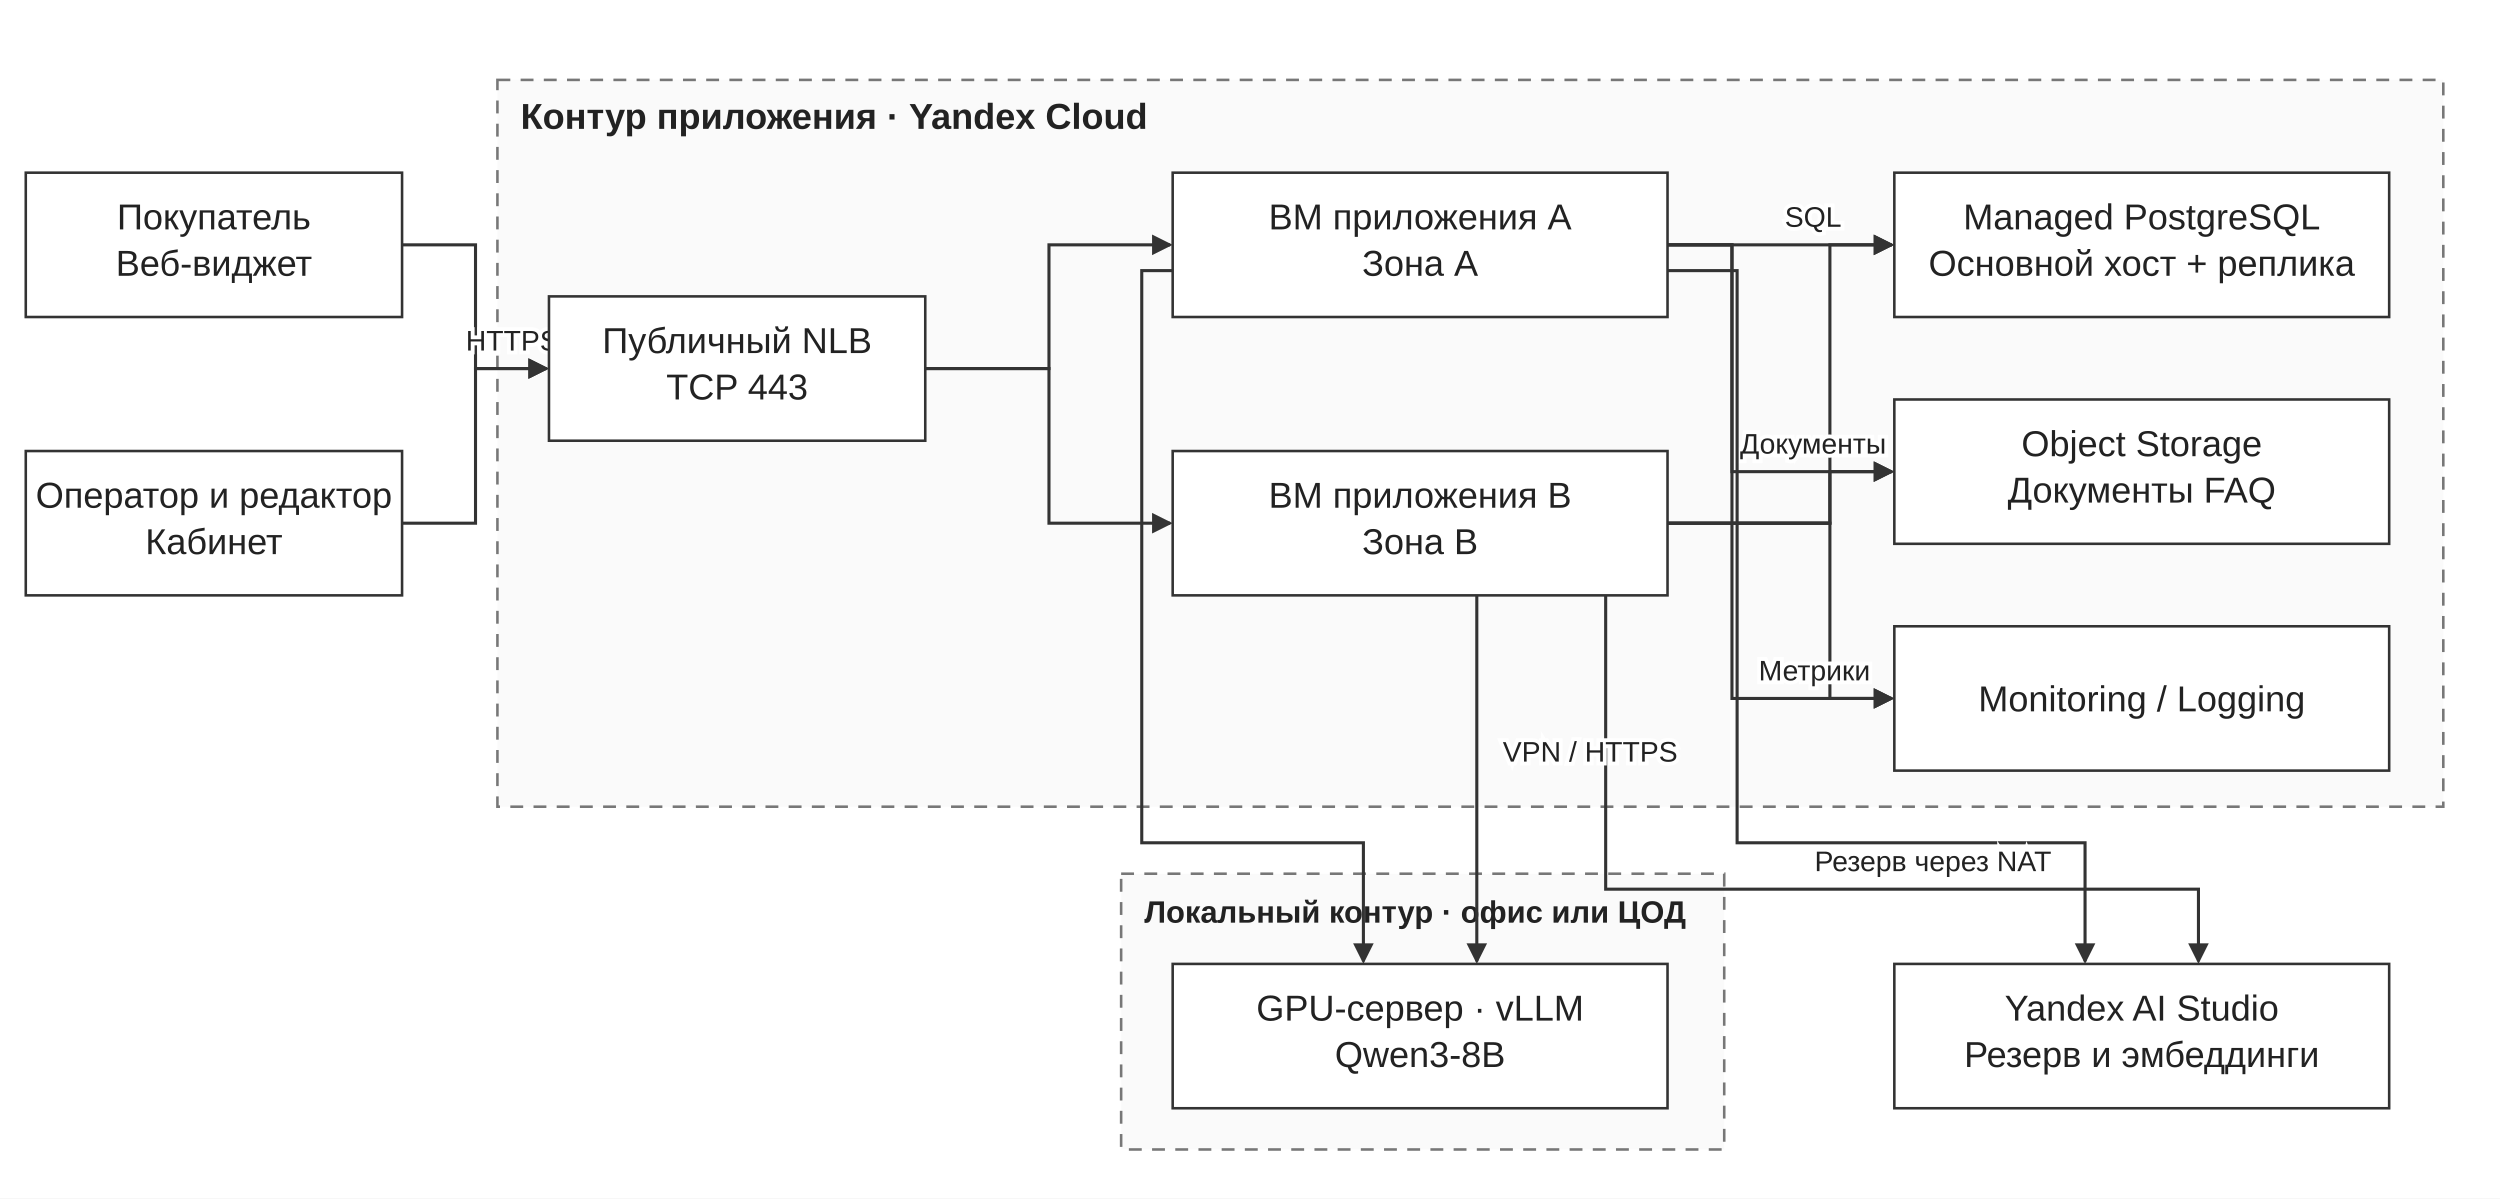
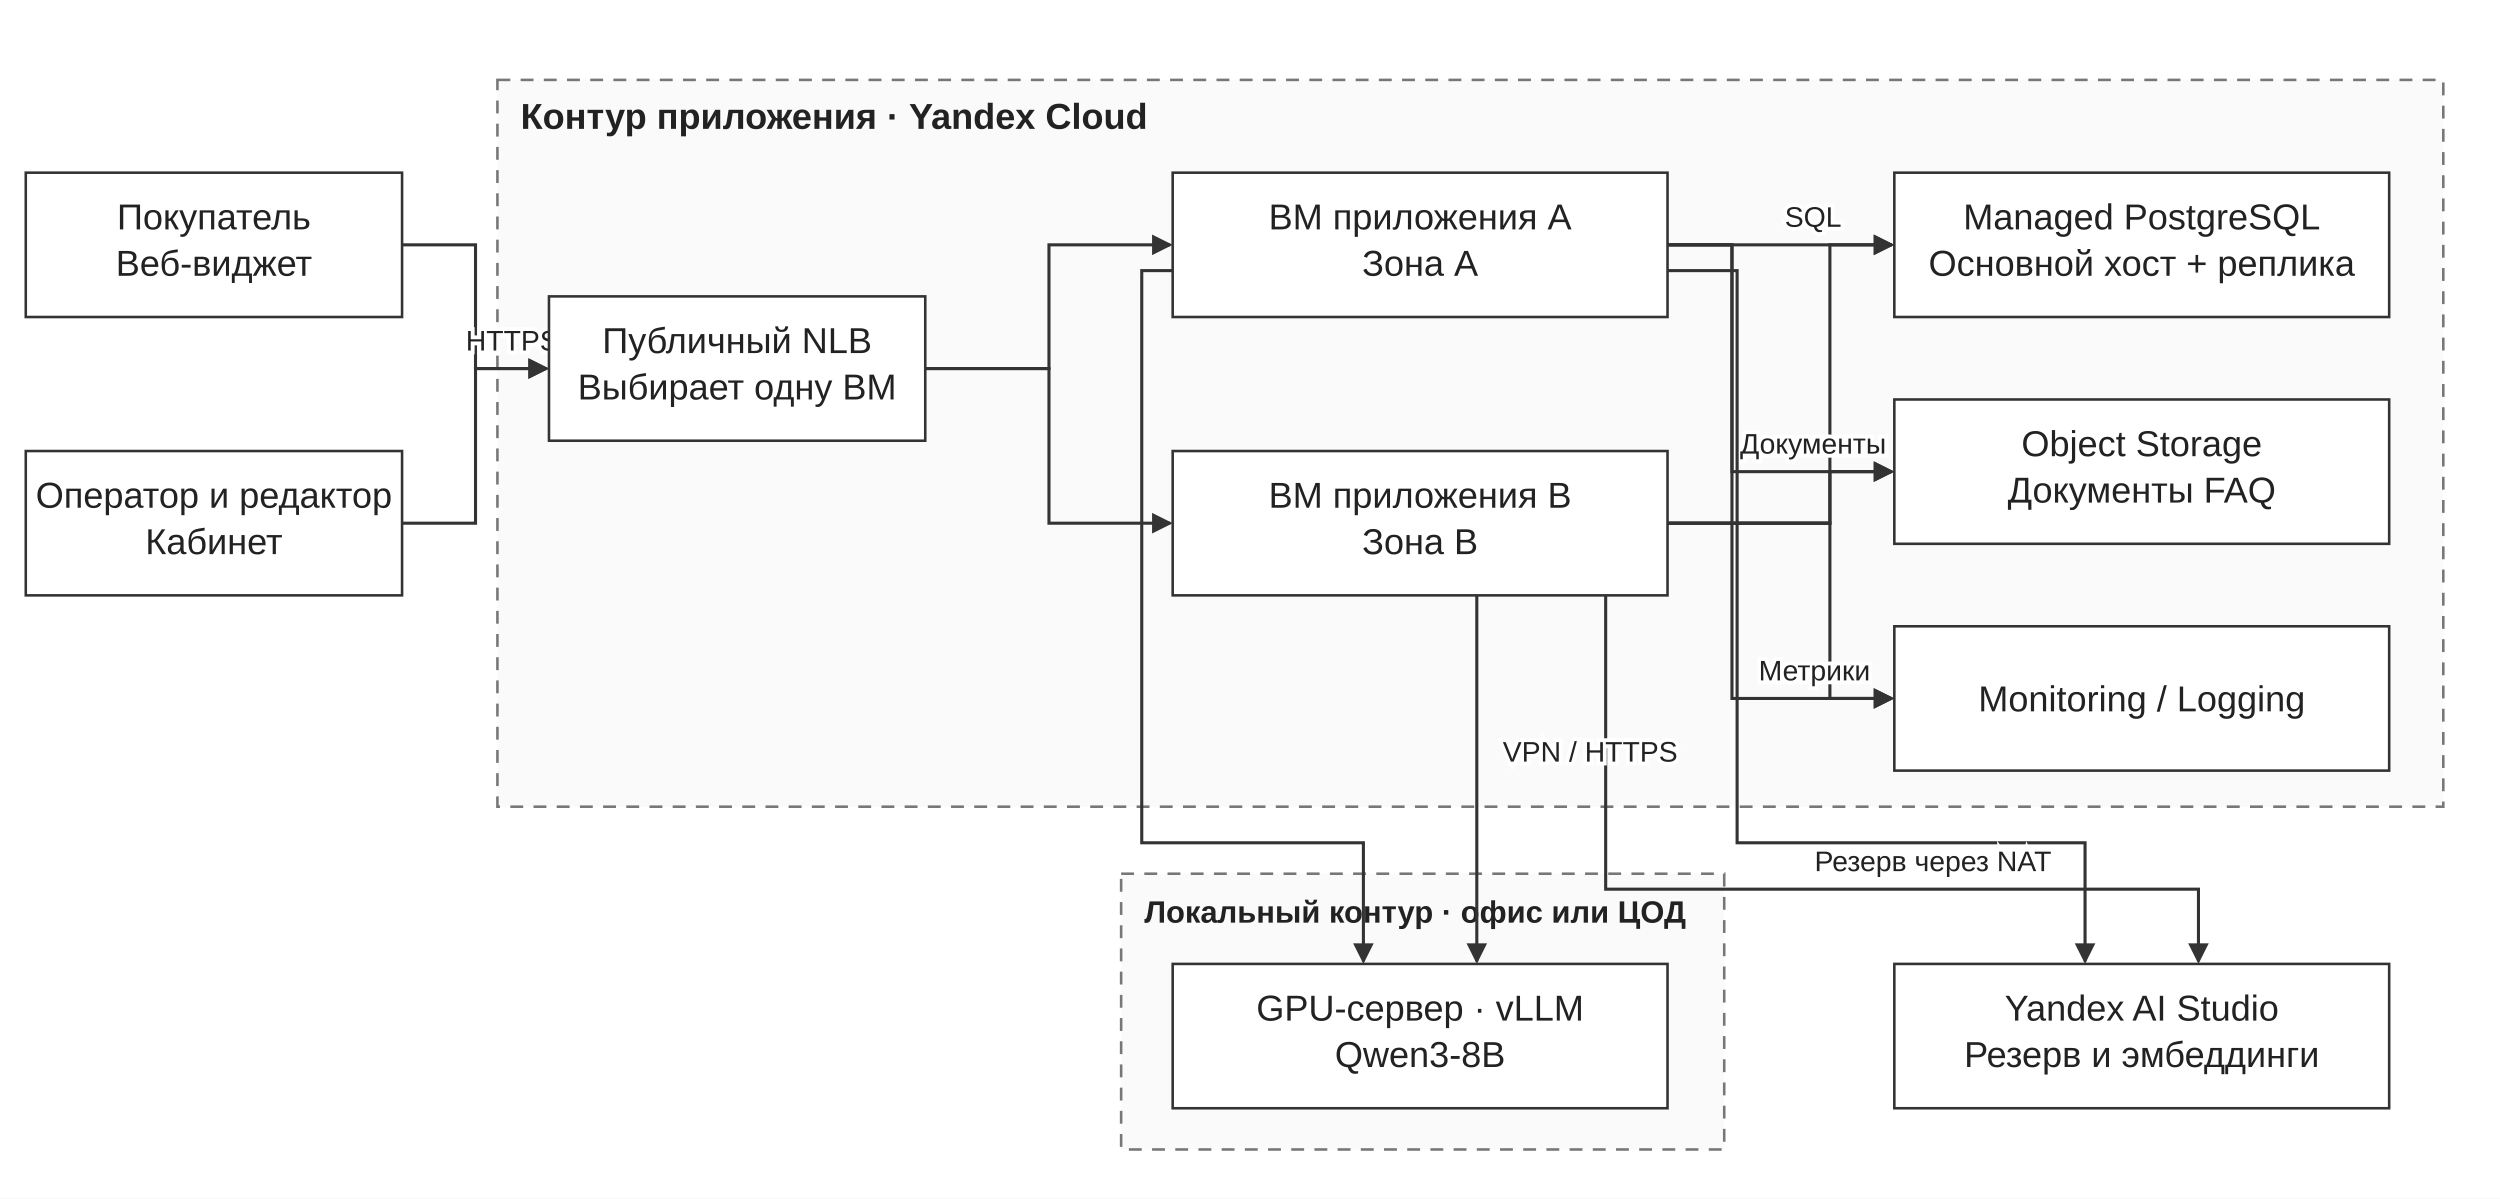
<svg xmlns="http://www.w3.org/2000/svg" width="970" height="465" viewBox="0 0 970 465" role="img" aria-labelledby="title">
  <defs>
    <marker id="arrow" markerWidth="8" markerHeight="8" refX="7" refY="4" orient="auto" markerUnits="userSpaceOnUse">
      <path d="M0 0 L8 4 L0 8 Z" fill="#333" />
    </marker>
  </defs>
  <rect x="0" y="0" width="970" height="465" fill="white" />
  <g font-family="Arial, sans-serif" font-size="14" fill="#222">
    <rect x="193" y="31" width="755" height="282" fill="#fafafa" stroke="#777" stroke-dasharray="5 4" />
    <text x="202" y="50" font-weight="bold">Контур приложения · Yandex Cloud</text>
    <rect x="435" y="339" width="234" height="107" fill="#fafafa" stroke="#777" stroke-dasharray="5 4" />
    <text x="444" y="358" font-weight="bold" font-size="12">Локальный контур · офис или ЦОД</text>
    <path d="M156 95 H184.5 V143 H212" fill="none" stroke="#333" stroke-width="1.2" marker-end="url(#arrow)" />
    <text x="198.75" y="136" font-size="11" text-anchor="middle" paint-order="stroke" stroke="white" stroke-width="3">HTTPS</text>
    <path d="M156 203 H184.5 V143 H212" fill="none" stroke="#333" stroke-width="1.2" marker-end="url(#arrow)" />
    <path d="M359 143 H407 V95 H454" fill="none" stroke="#333" stroke-width="1.2" marker-end="url(#arrow)" />
    <path d="M359 143 H407 V203 H454" fill="none" stroke="#333" stroke-width="1.2" marker-end="url(#arrow)" />
    <path d="M647 95 H672 V95 H734" fill="none" stroke="#333" stroke-width="1.2" marker-end="url(#arrow)" />
    <text x="703.5" y="88" font-size="11" text-anchor="middle" paint-order="stroke" stroke="white" stroke-width="3">SQL</text>
    <path d="M647 203 H710 V95 H734" fill="none" stroke="#333" stroke-width="1.2" marker-end="url(#arrow)" />
    <path d="M647 95 H672 V183 H734" fill="none" stroke="#333" stroke-width="1.2" marker-end="url(#arrow)" />
    <text x="703.5" y="176" font-size="11" text-anchor="middle" paint-order="stroke" stroke="white" stroke-width="3">Документы</text>
    <path d="M647 203 H710 V183 H734" fill="none" stroke="#333" stroke-width="1.2" marker-end="url(#arrow)" />
    <path d="M647 95 H672 V271 H734" fill="none" stroke="#333" stroke-width="1.2" marker-end="url(#arrow)" />
    <path d="M647 203 H710 V271 H734" fill="none" stroke="#333" stroke-width="1.2" marker-end="url(#arrow)" />
    <text x="704" y="264" font-size="11" text-anchor="middle" paint-order="stroke" stroke="white" stroke-width="3">Метрики</text>
    <path d="M647 105 H674 V327 H809 V373" fill="none" stroke="#333" stroke-width="1.2" marker-end="url(#arrow)" />
    <path d="M623 231 V345 H853 V373" fill="none" stroke="#333" stroke-width="1.2" marker-end="url(#arrow)" />
    <text x="750" y="338" font-size="11" text-anchor="middle" paint-order="stroke" stroke="white" stroke-width="3">Резерв через NAT</text>
    <path d="M455 105 H443 V327 H529 V373" fill="none" stroke="#333" stroke-width="1.2" marker-end="url(#arrow)" />
    <path d="M573 231 V302.5 H573 V373" fill="none" stroke="#333" stroke-width="1.2" marker-end="url(#arrow)" />
    <text x="617" y="295.5" font-size="11" text-anchor="middle" paint-order="stroke" stroke="white" stroke-width="3">VPN / HTTPS</text>
    <rect x="213" y="115" width="146" height="56" fill="white" stroke="#333" />
    <text x="286" y="137" text-anchor="middle">Публичный NLB</text>
-     <text x="286" y="155" text-anchor="middle">TCP 443</text>
+     <text x="286" y="155" text-anchor="middle">Выбирает одну ВМ</text>
    <rect x="455" y="67" width="192" height="56" fill="white" stroke="#333" />
    <text x="551" y="89" text-anchor="middle">ВМ приложения A</text>
    <text x="551" y="107" text-anchor="middle">Зона A</text>
    <rect x="455" y="175" width="192" height="56" fill="white" stroke="#333" />
    <text x="551" y="197" text-anchor="middle">ВМ приложения B</text>
    <text x="551" y="215" text-anchor="middle">Зона B</text>
    <rect x="735" y="67" width="192" height="56" fill="white" stroke="#333" />
    <text x="831" y="89" text-anchor="middle">Managed PostgreSQL</text>
    <text x="831" y="107" text-anchor="middle">Основной хост + реплика</text>
    <rect x="735" y="155" width="192" height="56" fill="white" stroke="#333" />
    <text x="831" y="177" text-anchor="middle">Object Storage</text>
    <text x="831" y="195" text-anchor="middle">Документы FAQ</text>
    <rect x="735" y="243" width="192" height="56" fill="white" stroke="#333" />
    <text x="831" y="276" text-anchor="middle">Monitoring / Logging</text>
    <rect x="455" y="374" width="192" height="56" fill="white" stroke="#333" />
    <text x="551" y="396" text-anchor="middle">GPU-сервер · vLLM</text>
    <text x="551" y="414" text-anchor="middle">Qwen3-8B</text>
    <rect x="10" y="67" width="146" height="56" fill="white" stroke="#333" />
    <text x="83" y="89" text-anchor="middle">Покупатель</text>
    <text x="83" y="107" text-anchor="middle">Веб-виджет</text>
    <rect x="10" y="175" width="146" height="56" fill="white" stroke="#333" />
    <text x="83" y="197" text-anchor="middle">Оператор и редактор</text>
    <text x="83" y="215" text-anchor="middle">Кабинет</text>
    <rect x="735" y="374" width="192" height="56" fill="white" stroke="#333" />
    <text x="831" y="396" text-anchor="middle">Yandex AI Studio</text>
    <text x="831" y="414" text-anchor="middle">Резерв и эмбеддинги</text>
  </g>
</svg>
